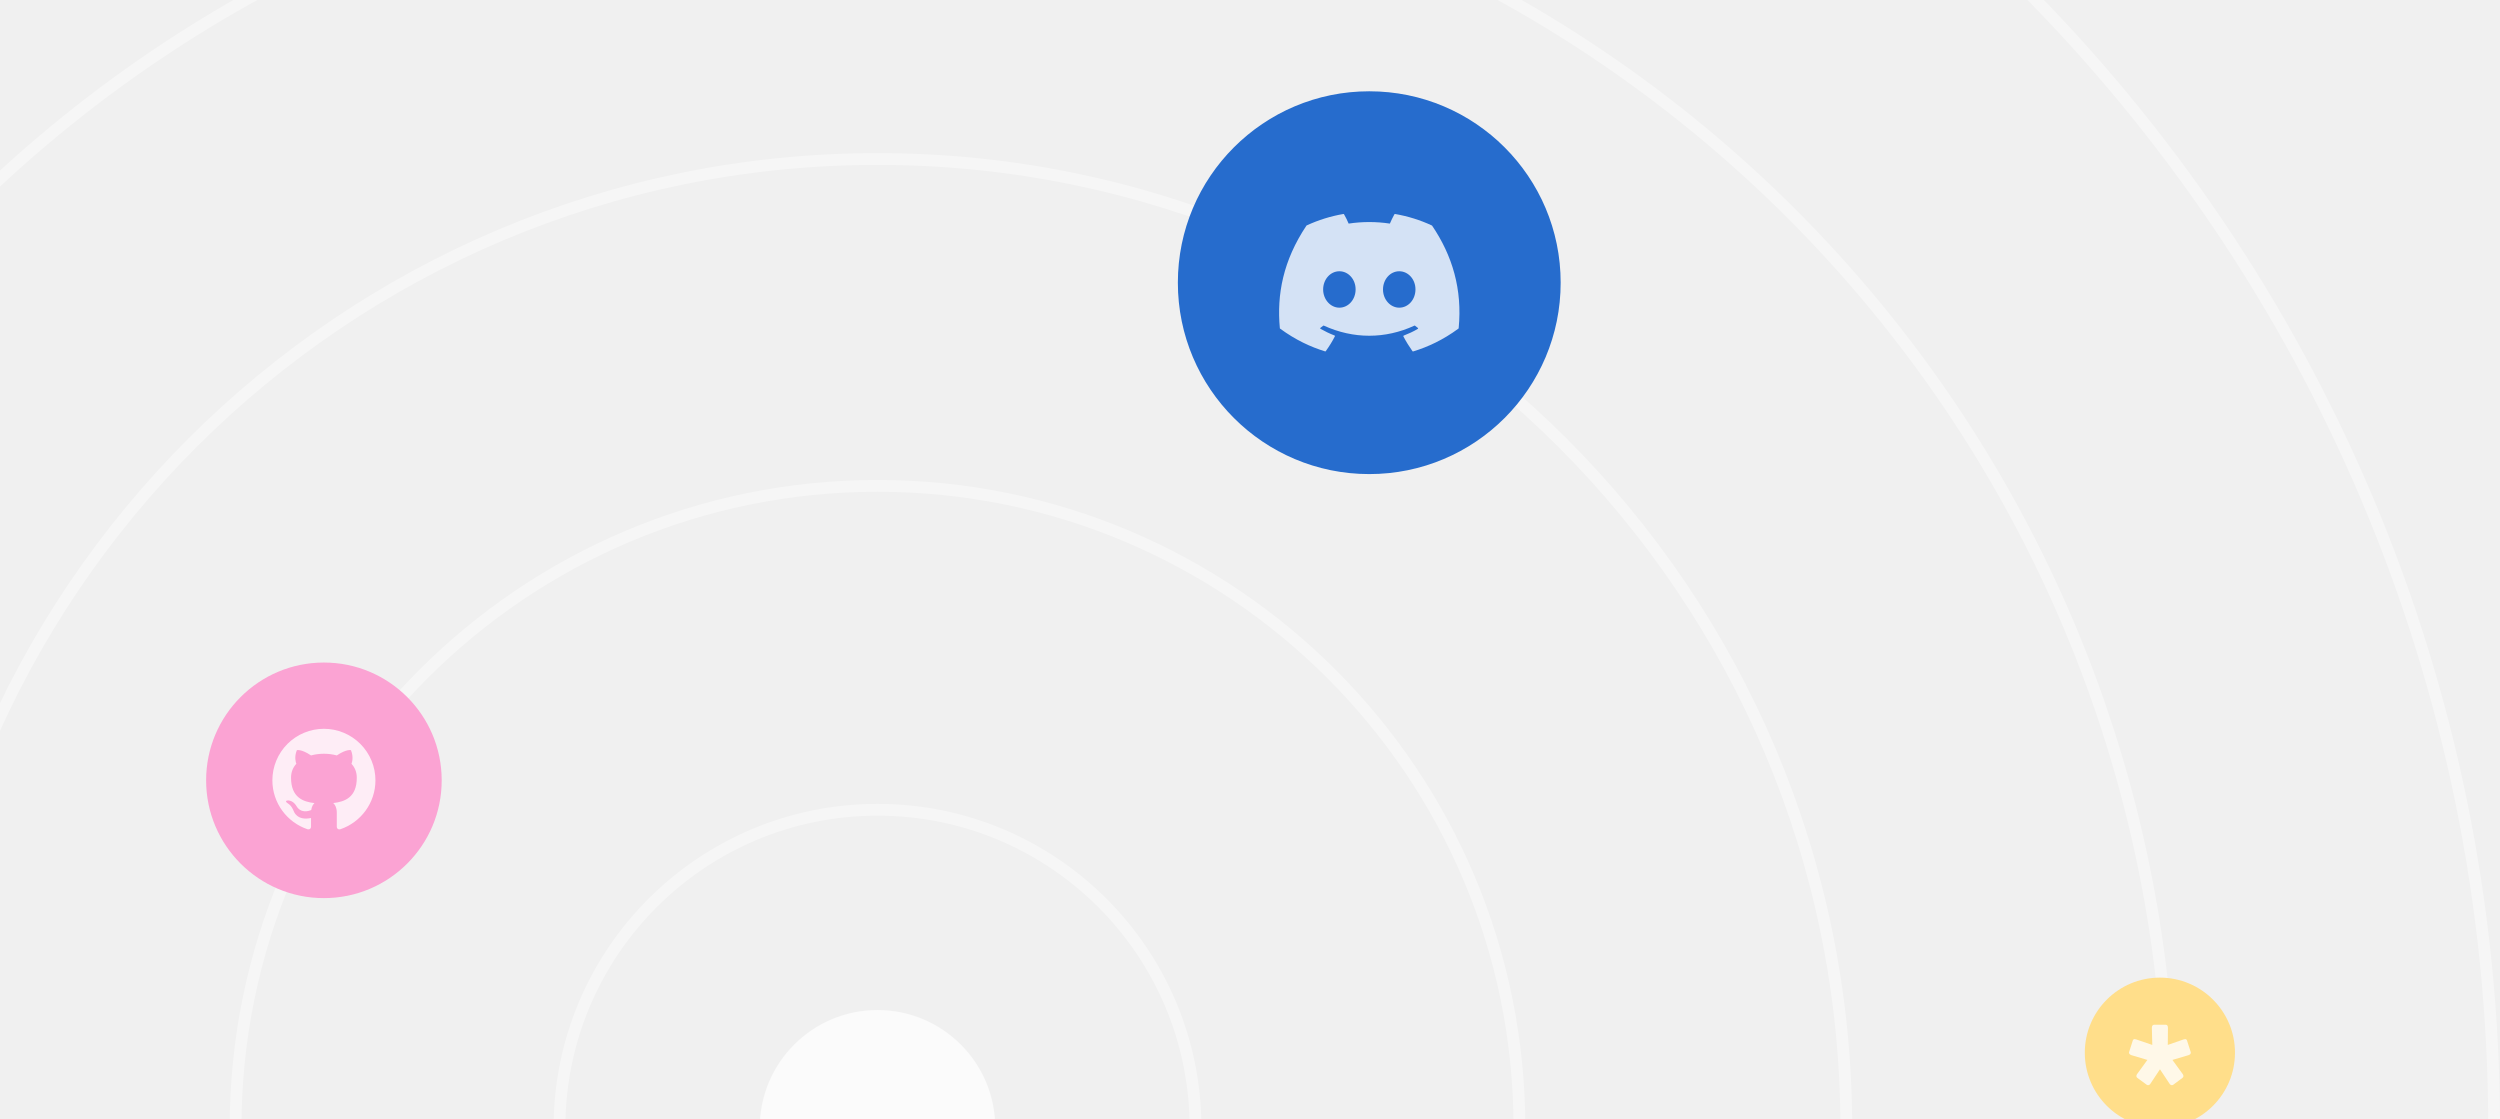
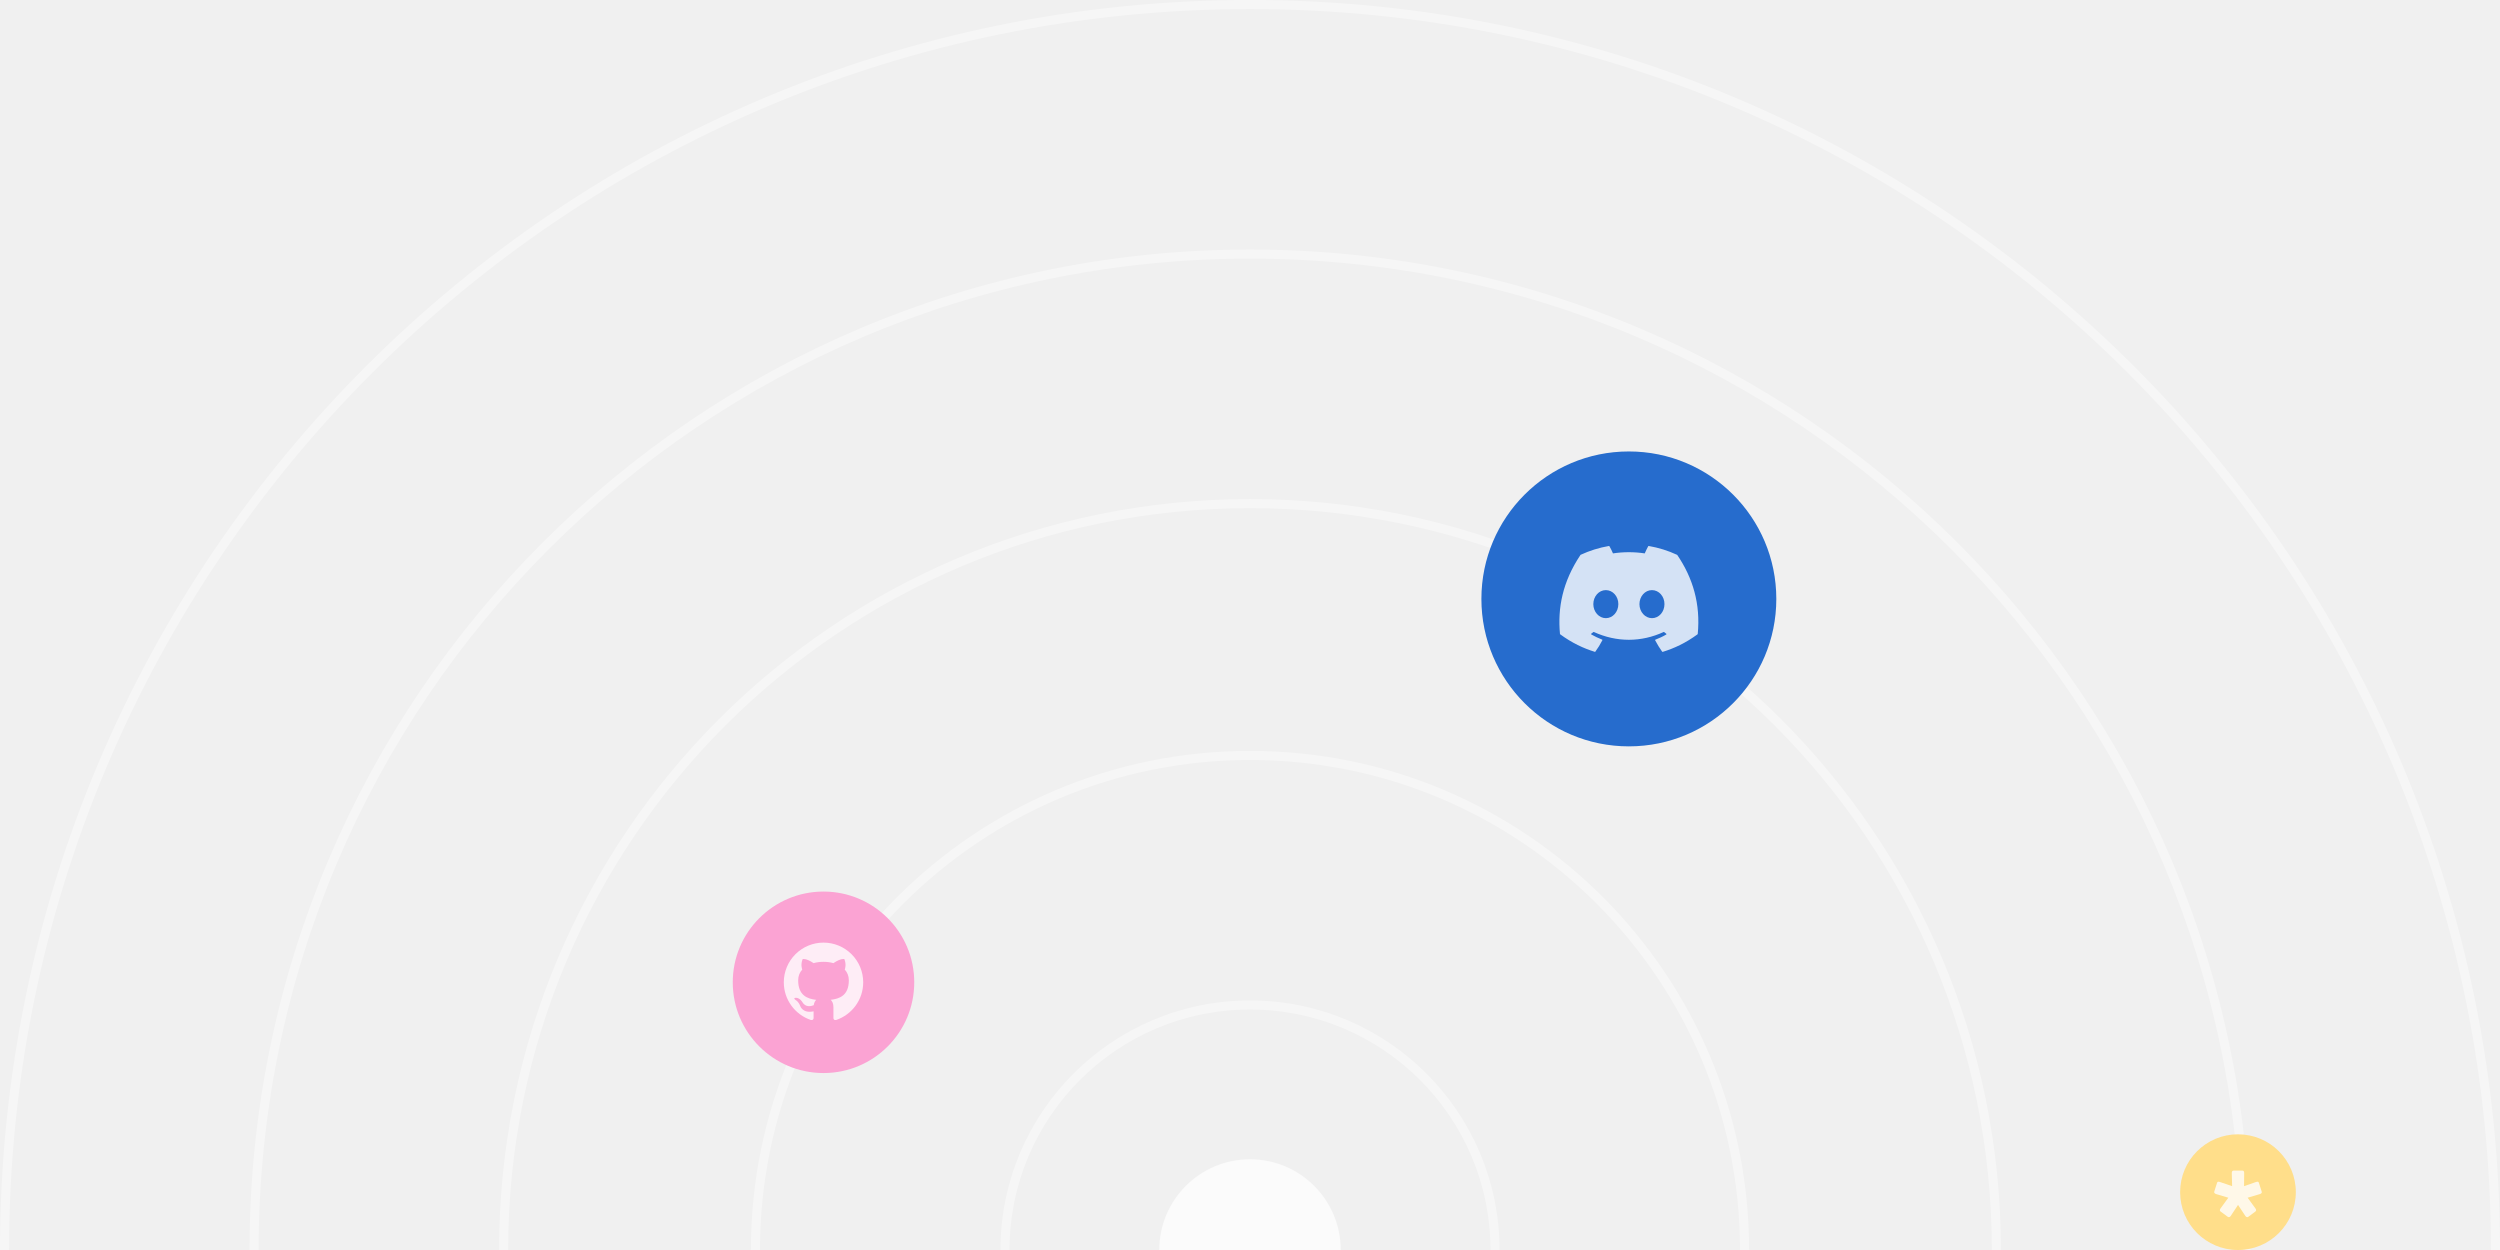
- <svg xmlns="http://www.w3.org/2000/svg" width="849" height="380" viewBox="0 0 849 380" fill="none">
-   <circle cx="298" cy="383" r="108" stroke="white" stroke-opacity="0.4" stroke-width="4" />
-   <circle cx="298" cy="383" r="40" fill="white" fill-opacity="0.7" />
-   <circle cx="298" cy="383" r="218" stroke="white" stroke-opacity="0.4" stroke-width="4" />
-   <circle cx="298" cy="383" r="329" stroke="white" stroke-opacity="0.4" stroke-width="4" />
-   <circle cx="298" cy="383" r="439" stroke="white" stroke-opacity="0.4" stroke-width="4" />
-   <circle cx="298" cy="383" r="549" stroke="white" stroke-opacity="0.4" stroke-width="4" />
-   <circle cx="110" cy="265" r="40" fill="#FBA3D3" />
-   <circle cx="465" cy="96" r="65" fill="#266CCD" />
-   <circle cx="733.5" cy="357.5" r="25.5" fill="#FFDE8A" />
-   <path d="M743.213 358.334L737.754 359.948L741.202 364.69C741.383 364.901 741.487 365.168 741.496 365.446C741.495 365.568 741.463 365.687 741.403 365.793C741.343 365.899 741.257 365.988 741.153 366.051L738.054 368.369C737.911 368.474 737.738 368.53 737.561 368.528C737.399 368.515 737.242 368.462 737.105 368.374C736.968 368.286 736.854 368.166 736.773 368.024L733.528 363.132L730.282 368.024C730.202 368.166 730.089 368.286 729.951 368.374C729.814 368.462 729.657 368.515 729.494 368.528C729.318 368.53 729.145 368.474 729.003 368.369L725.855 366.051C725.751 365.988 725.664 365.899 725.604 365.793C725.544 365.687 725.511 365.568 725.51 365.446C725.52 365.168 725.624 364.902 725.804 364.69L729.248 359.949L723.837 358.336C723.395 358.186 723.002 357.882 723.002 357.478C722.994 357.391 723.012 357.304 723.053 357.227L724.283 353.395C724.311 353.248 724.391 353.117 724.508 353.025C724.624 352.932 724.77 352.884 724.919 352.89C725.103 352.9 725.284 352.934 725.459 352.992L730.917 354.857L730.771 349.058V349.009C730.771 348.454 731.016 348 731.557 348H735.492C736.033 348 736.231 348.454 736.231 349.058L736.181 354.857L741.541 352.992C741.716 352.934 741.898 352.9 742.082 352.89C742.231 352.885 742.377 352.933 742.493 353.025C742.61 353.118 742.69 353.249 742.719 353.395L743.949 357.227C743.985 357.305 744.003 357.391 744 357.478C744.001 357.932 743.656 358.185 743.213 358.334Z" fill="white" fill-opacity="0.8" />
-   <path d="M110 247.5C107.702 247.5 105.426 247.953 103.303 248.832C101.18 249.712 99.251 251.001 97.626 252.626C94.344 255.908 92.5 260.359 92.5 265C92.5 272.735 97.522 279.298 104.47 281.625C105.345 281.765 105.625 281.222 105.625 280.75V277.792C100.778 278.842 99.745 275.447 99.745 275.447C98.94 273.417 97.802 272.875 97.802 272.875C96.21 271.79 97.925 271.825 97.925 271.825C99.675 271.948 100.602 273.628 100.602 273.628C102.125 276.288 104.698 275.5 105.695 275.08C105.852 273.943 106.307 273.173 106.798 272.735C102.913 272.298 98.835 270.792 98.835 264.125C98.835 262.182 99.5 260.625 100.637 259.382C100.463 258.945 99.85 257.125 100.812 254.763C100.812 254.763 102.283 254.29 105.625 256.548C107.007 256.163 108.513 255.97 110 255.97C111.487 255.97 112.993 256.163 114.375 256.548C117.718 254.29 119.188 254.763 119.188 254.763C120.15 257.125 119.538 258.945 119.363 259.382C120.5 260.625 121.165 262.182 121.165 264.125C121.165 270.81 117.07 272.28 113.168 272.717C113.798 273.26 114.375 274.328 114.375 275.955V280.75C114.375 281.222 114.655 281.783 115.548 281.625C122.495 279.28 127.5 272.735 127.5 265C127.5 262.702 127.047 260.426 126.168 258.303C125.288 256.18 123.999 254.251 122.374 252.626C120.749 251.001 118.82 249.712 116.697 248.832C114.574 247.953 112.298 247.5 110 247.5Z" fill="white" fill-opacity="0.8" />
-   <path d="M486.204 76.546C482.325 74.737 478.125 73.425 473.75 72.667C473.673 72.668 473.6 72.699 473.546 72.754C473.021 73.717 472.408 74.971 472 75.933C467.36 75.234 462.64 75.234 458 75.933C457.592 74.942 456.979 73.717 456.425 72.754C456.396 72.696 456.308 72.667 456.221 72.667C451.846 73.425 447.675 74.737 443.767 76.546C443.738 76.546 443.708 76.575 443.679 76.604C435.746 88.475 433.558 100.025 434.638 111.458C434.638 111.517 434.667 111.575 434.725 111.604C439.975 115.454 445.021 117.787 450.008 119.333C450.096 119.362 450.183 119.333 450.213 119.275C451.379 117.671 452.429 115.979 453.333 114.2C453.392 114.083 453.333 113.967 453.217 113.937C451.554 113.296 449.979 112.537 448.433 111.662C448.317 111.604 448.317 111.429 448.404 111.342C448.725 111.108 449.046 110.846 449.367 110.612C449.425 110.554 449.513 110.554 449.571 110.583C459.604 115.162 470.425 115.162 480.342 110.583C480.4 110.554 480.488 110.554 480.546 110.612C480.867 110.875 481.188 111.108 481.508 111.371C481.625 111.458 481.625 111.633 481.479 111.692C479.963 112.596 478.358 113.325 476.696 113.967C476.579 113.996 476.55 114.142 476.579 114.229C477.513 116.008 478.563 117.7 479.7 119.304C479.788 119.333 479.875 119.362 479.963 119.333C484.979 117.787 490.025 115.454 495.275 111.604C495.333 111.575 495.363 111.517 495.363 111.458C496.646 98.246 493.233 86.783 486.321 76.604C486.292 76.575 486.263 76.546 486.204 76.546ZM454.85 104.487C451.846 104.487 449.338 101.717 449.338 98.304C449.338 94.892 451.788 92.121 454.85 92.121C457.942 92.121 460.392 94.921 460.363 98.304C460.363 101.717 457.913 104.487 454.85 104.487ZM475.179 104.487C472.175 104.487 469.667 101.717 469.667 98.304C469.667 94.892 472.117 92.121 475.179 92.121C478.271 92.121 480.721 94.921 480.692 98.304C480.692 101.717 478.271 104.487 475.179 104.487Z" fill="white" fill-opacity="0.8" />
+ <svg xmlns="http://www.w3.org/2000/svg" width="1102" height="551" viewBox="0 0 1102 551" fill="none">
+   <g clip-path="url(#clip0_336_2197)">
+     <circle cx="551" cy="551" r="108" stroke="white" stroke-opacity="0.4" stroke-width="4" />
+     <circle cx="551" cy="551" r="40" fill="white" fill-opacity="0.7" />
+     <circle cx="551" cy="551" r="218" stroke="white" stroke-opacity="0.4" stroke-width="4" />
+     <circle cx="551" cy="551" r="329" stroke="white" stroke-opacity="0.4" stroke-width="4" />
+     <circle cx="551" cy="551" r="439" stroke="white" stroke-opacity="0.4" stroke-width="4" />
+     <circle cx="551" cy="551" r="549" stroke="white" stroke-opacity="0.4" stroke-width="4" />
+     <circle cx="363" cy="433" r="40" fill="#FBA3D3" />
+     <circle cx="718" cy="264" r="65" fill="#266CCD" />
+     <circle cx="986.5" cy="525.5" r="25.5" fill="#FFDE8A" />
+     <path d="M996.213 526.334L990.754 527.948L994.202 532.69C994.383 532.901 994.487 533.168 994.496 533.446C994.495 533.568 994.463 533.687 994.403 533.793C994.343 533.899 994.257 533.988 994.153 534.051L991.054 536.369C990.911 536.474 990.738 536.53 990.561 536.528C990.399 536.515 990.242 536.462 990.105 536.374C989.968 536.286 989.854 536.166 989.773 536.024L986.528 531.132L983.282 536.024C983.202 536.166 983.089 536.286 982.951 536.374C982.814 536.462 982.657 536.515 982.494 536.528C982.318 536.53 982.145 536.474 982.003 536.369L978.855 534.051C978.751 533.988 978.664 533.899 978.604 533.793C978.544 533.687 978.511 533.568 978.51 533.446C978.52 533.168 978.624 532.902 978.804 532.69L982.248 527.949L976.837 526.336C976.395 526.186 976.002 525.882 976.002 525.478C975.994 525.391 976.012 525.304 976.053 525.227L977.283 521.395C977.311 521.248 977.391 521.117 977.508 521.025C977.624 520.932 977.77 520.884 977.919 520.89C978.103 520.9 978.284 520.934 978.459 520.992L983.917 522.857L983.771 517.058V517.009C983.771 516.454 984.016 516 984.557 516H988.492C989.033 516 989.231 516.454 989.231 517.058L989.181 522.857L994.541 520.992C994.716 520.934 994.898 520.9 995.082 520.89C995.231 520.885 995.377 520.933 995.493 521.025C995.61 521.118 995.69 521.249 995.719 521.395L996.949 525.227C996.985 525.305 997.003 525.391 997 525.478C997.001 525.932 996.656 526.185 996.213 526.334Z" fill="white" fill-opacity="0.8" />
+     <path d="M363 415.5C360.702 415.5 358.426 415.953 356.303 416.832C354.18 417.712 352.251 419.001 350.626 420.626C347.344 423.908 345.5 428.359 345.5 433C345.5 440.735 350.523 447.298 357.47 449.625C358.345 449.765 358.625 449.222 358.625 448.75V445.792C353.778 446.842 352.745 443.447 352.745 443.447C351.94 441.417 350.803 440.875 350.803 440.875C349.21 439.79 350.925 439.825 350.925 439.825C352.675 439.948 353.602 441.628 353.602 441.628C355.125 444.288 357.698 443.5 358.695 443.08C358.852 441.943 359.307 441.173 359.798 440.735C355.913 440.298 351.835 438.792 351.835 432.125C351.835 430.182 352.5 428.625 353.637 427.382C353.463 426.945 352.85 425.125 353.812 422.763C353.812 422.763 355.283 422.29 358.625 424.548C360.007 424.163 361.513 423.97 363 423.97C364.487 423.97 365.993 424.163 367.375 424.548C370.718 422.29 372.188 422.763 372.188 422.763C373.15 425.125 372.538 426.945 372.363 427.382C373.5 428.625 374.165 430.182 374.165 432.125C374.165 438.81 370.07 440.28 366.168 440.717C366.798 441.26 367.375 442.328 367.375 443.955V448.75C367.375 449.222 367.655 449.783 368.548 449.625C375.495 447.28 380.5 440.735 380.5 433C380.5 430.702 380.047 428.426 379.168 426.303C378.288 424.18 376.999 422.251 375.374 420.626C373.749 419.001 371.82 417.712 369.697 416.832C367.574 415.953 365.298 415.5 363 415.5Z" fill="white" fill-opacity="0.8" />
+     <path d="M739.204 244.546C735.325 242.737 731.125 241.425 726.75 240.667C726.673 240.668 726.6 240.699 726.546 240.754C726.021 241.717 725.408 242.971 725 243.933C720.36 243.234 715.64 243.234 711 243.933C710.592 242.942 709.979 241.717 709.425 240.754C709.396 240.696 709.308 240.667 709.221 240.667C704.846 241.425 700.675 242.737 696.767 244.546C696.738 244.546 696.708 244.575 696.679 244.604C688.746 256.475 686.558 268.025 687.638 279.458C687.638 279.517 687.667 279.575 687.725 279.604C692.975 283.454 698.021 285.787 703.008 287.333C703.096 287.362 703.183 287.333 703.213 287.275C704.379 285.671 705.429 283.979 706.333 282.2C706.392 282.083 706.333 281.967 706.217 281.937C704.554 281.296 702.979 280.537 701.433 279.662C701.317 279.604 701.317 279.429 701.404 279.342C701.725 279.108 702.046 278.846 702.367 278.612C702.425 278.554 702.513 278.554 702.571 278.583C712.604 283.162 723.425 283.162 733.342 278.583C733.4 278.554 733.488 278.554 733.546 278.612C733.867 278.875 734.188 279.108 734.508 279.371C734.625 279.458 734.625 279.633 734.479 279.692C732.963 280.596 731.358 281.325 729.696 281.967C729.579 281.996 729.55 282.142 729.579 282.229C730.513 284.008 731.563 285.7 732.7 287.304C732.788 287.333 732.875 287.362 732.963 287.333C737.979 285.787 743.025 283.454 748.275 279.604C748.333 279.575 748.363 279.517 748.363 279.458C749.646 266.246 746.233 254.783 739.321 244.604C739.292 244.575 739.263 244.546 739.204 244.546ZM707.85 272.487C704.846 272.487 702.338 269.717 702.338 266.304C702.338 262.892 704.788 260.121 707.85 260.121C710.942 260.121 713.392 262.921 713.363 266.304C713.363 269.717 710.913 272.487 707.85 272.487ZM728.179 272.487C725.175 272.487 722.667 269.717 722.667 266.304C722.667 262.892 725.117 260.121 728.179 260.121C731.271 260.121 733.721 262.921 733.692 266.304C733.692 269.717 731.271 272.487 728.179 272.487Z" fill="white" fill-opacity="0.8" />
+   </g>
+   <defs>
+     <clipPath id="clip0_336_2197">
+       <rect width="1102" height="551" fill="white" />
+     </clipPath>
+   </defs>
</svg>
